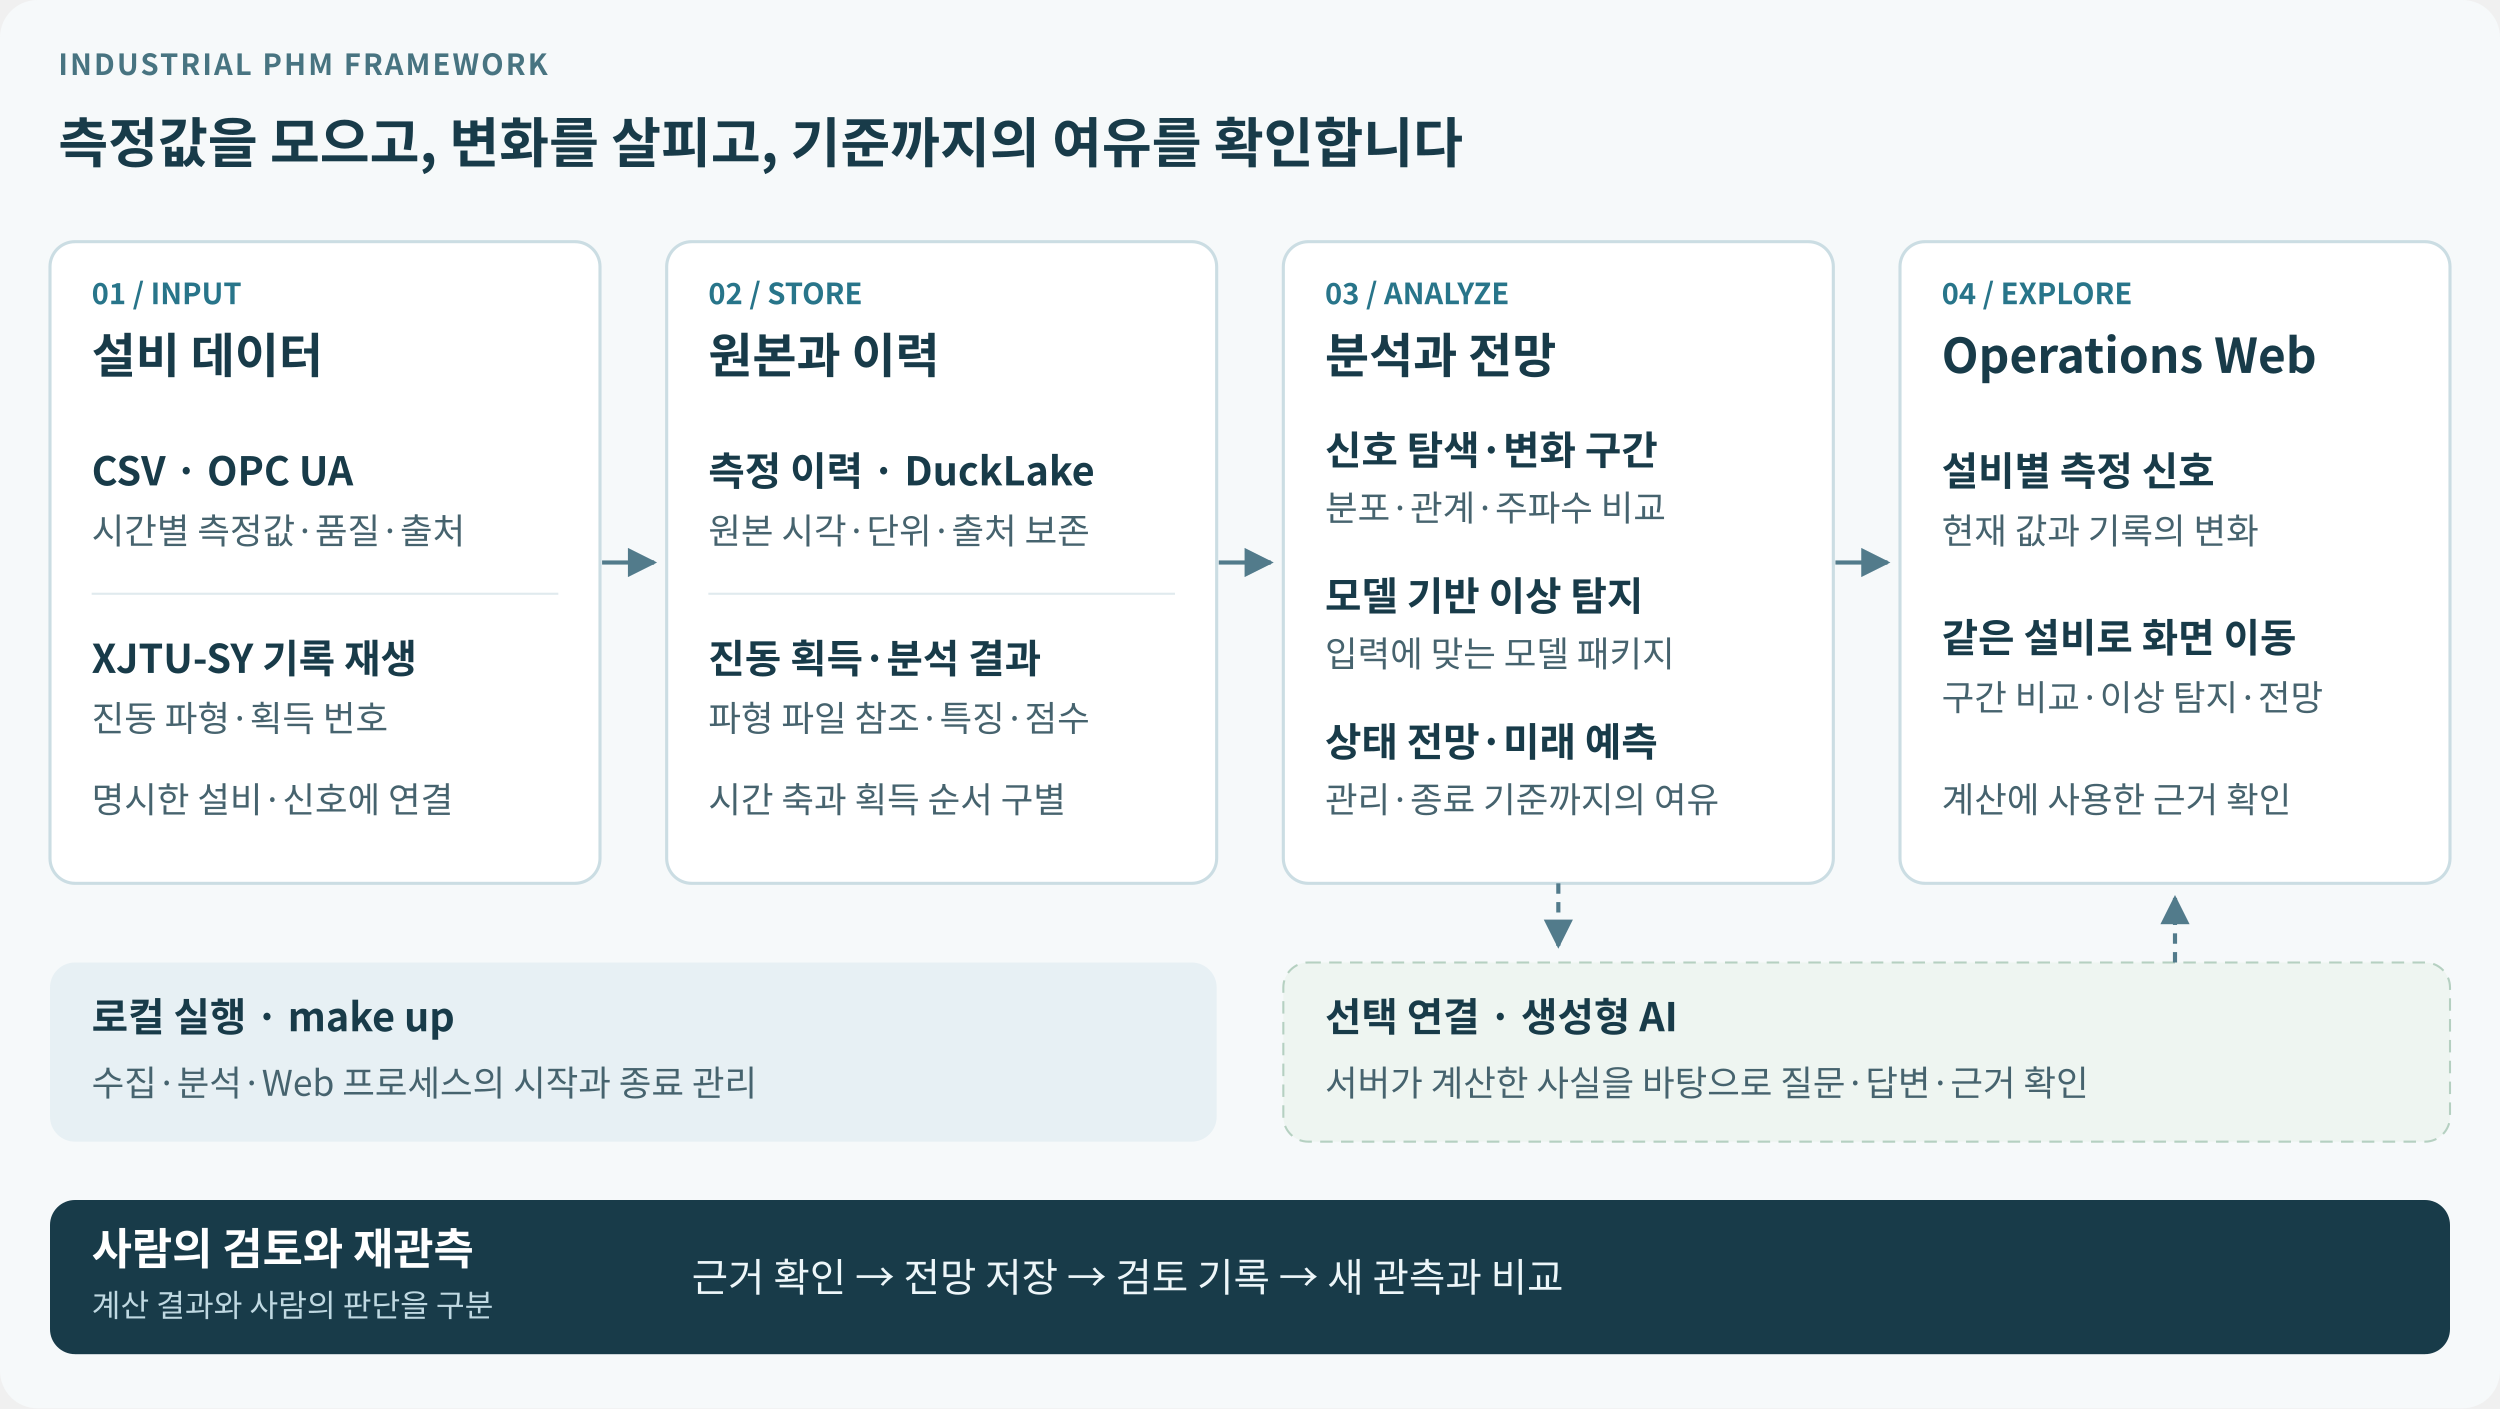
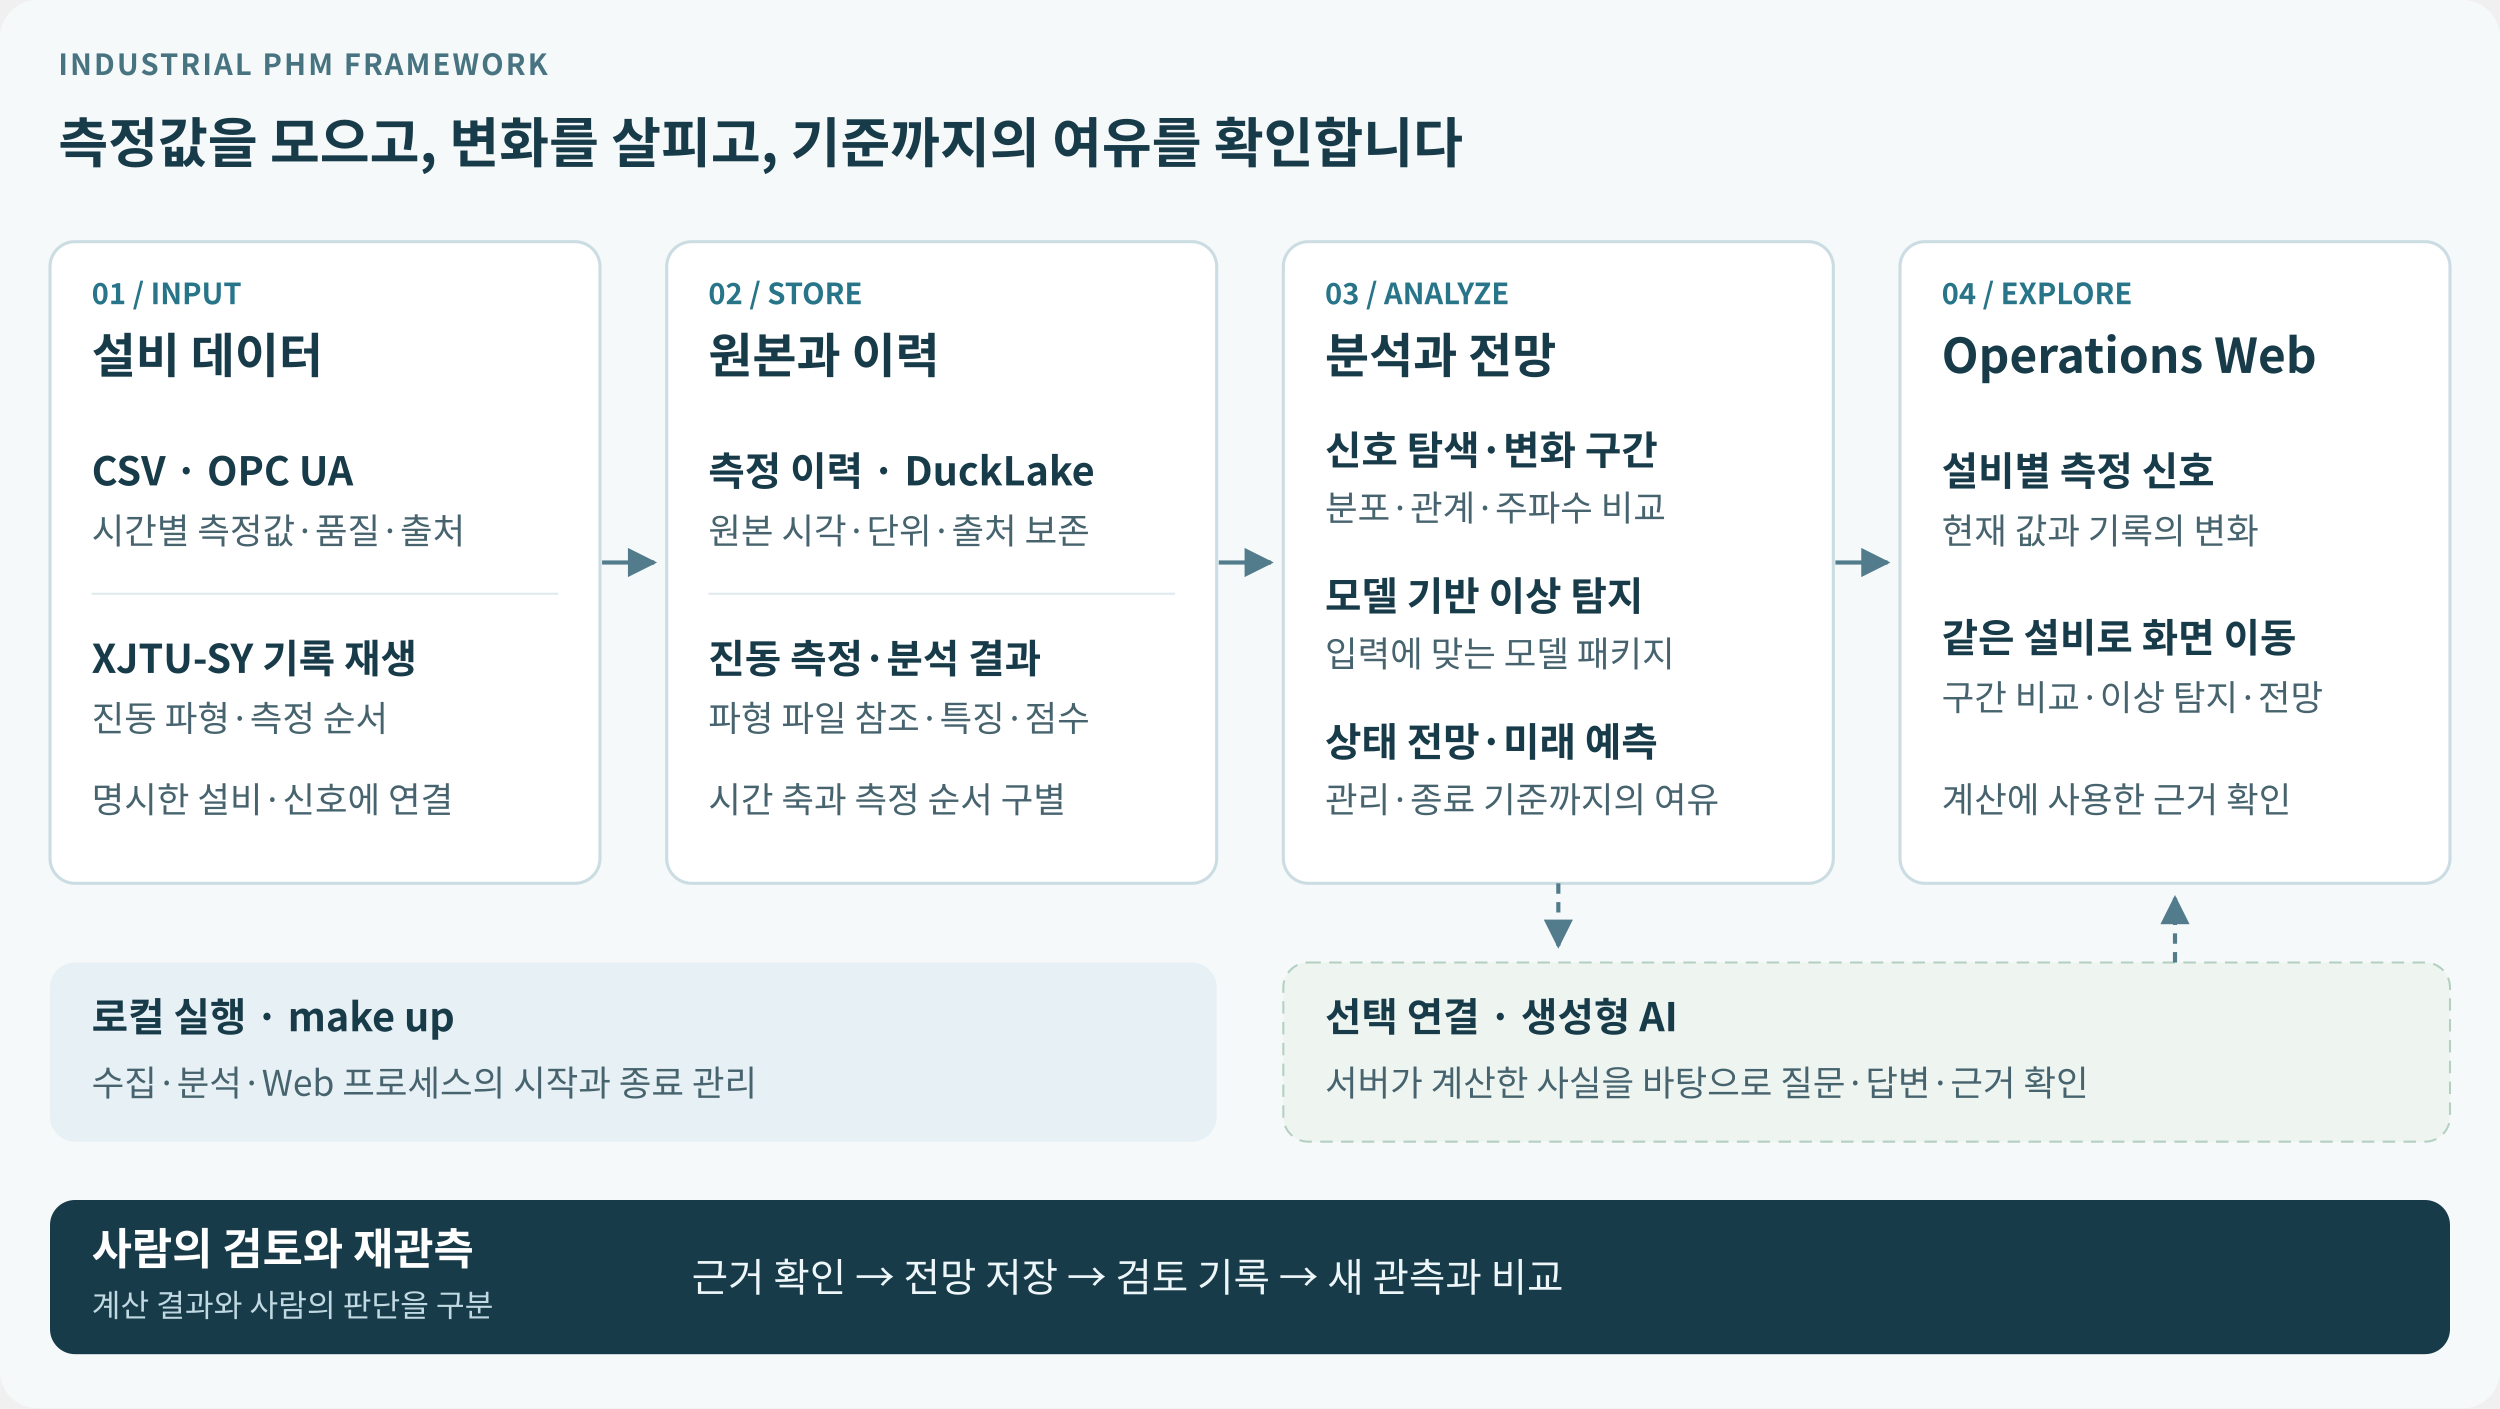
<svg xmlns="http://www.w3.org/2000/svg" width="1200" height="676" viewBox="0 0 1200 676" role="img" aria-labelledby="title desc">
  <defs>
    <marker id="arrow" viewBox="0 0 10 10" refX="9" refY="5" markerWidth="7" markerHeight="7" orient="auto-start-reverse">
      <path d="M0 0 10 5 0 10Z" fill="#527b8b" />
    </marker>
    <style>
      text{font-family:"Noto Sans CJK KR","Noto Sans KR","Malgun Gothic",sans-serif;fill:#183b49}
      .title{font-size:26px;font-weight:700}.eyebrow{font-size:14px;font-weight:700;letter-spacing:1px;fill:#487481}
      .heading{font-size:23px;font-weight:700}.label{font-size:19px;font-weight:600}.body{font-size:17px;fill:#46636e}
      .card{fill:#fff;stroke:#cbdde3;stroke-width:1.5}.line{fill:none;stroke:#527b8b;stroke-width:2;marker-end:url(#arrow)}
      .number{font-size:14px;font-weight:700;fill:#28758a}
    </style>
  </defs>
  <rect width="1200" height="676" rx="18" fill="#f6f9fa" />
  <text class="eyebrow" x="28" y="36">INDUSTRIAL PHM FRAMEWORK</text>
  <text class="title" x="28" y="78">측정값을 모으고, 변화를 살피고, 기준까지의 여유를 확인합니다</text>
  <g>
    <rect class="card" x="24" y="116" width="264" height="308" rx="12" />
    <rect class="card" x="320" y="116" width="264" height="308" rx="12" />
    <rect class="card" x="616" y="116" width="264" height="308" rx="12" />
    <rect class="card" x="912" y="116" width="264" height="308" rx="12" />
  </g>
  <g>
    <text class="number" x="44" y="146">01 / INPUT</text>
    <text class="heading" x="44" y="179">설비 데이터</text>
    <text class="label" x="44" y="233">CSV · OPC UA</text>
    <text class="body" x="44" y="261">시간별 측정값·품질·출처</text>
    <path d="M44 285H268" stroke="#e0eaee" />
    <text class="label" x="44" y="323">XJTU-SY 기록 재생</text>
-     <text class="body" x="44" y="351">진동 파형·획득 번호</text>
+     <text class="body" x="44" y="351">진동 파형·측정 순서</text>
    <text class="body" x="44" y="390">명시한 설비·신호에 연결</text>
  </g>
  <g>
    <text class="number" x="340" y="146">02 / STORE</text>
    <text class="heading" x="340" y="179">원본과 이력</text>
    <text class="label" x="340" y="233">측정 이력 · DuckLake</text>
    <text class="body" x="340" y="261">원본 시각·단위·출처 보존</text>
    <path d="M340 285H564" stroke="#e0eaee" />
-     <text class="label" x="340" y="323">진동 획득·분석 결과</text>
+     <text class="label" x="340" y="323">진동 측정·분석 결과</text>
    <text class="body" x="340" y="351">파형 파일 참조·특징·점수</text>
-     <text class="body" x="340" y="390">시간 축과 획득 순서 구별</text>
+     <text class="body" x="340" y="390">시간 축과 측정 순서 구별</text>
  </g>
  <g>
    <text class="number" x="636" y="146">03 / ANALYZE</text>
    <text class="heading" x="636" y="179">분석과 전망</text>
    <text class="label" x="636" y="223">신호 탐색·변화 구간</text>
    <text class="body" x="636" y="250">분포·관계·주파수 비교</text>
    <text class="label" x="636" y="293">모델 기반 이상 탐지</text>
    <text class="body" x="636" y="320">입력에 맞는 모델 패키지</text>
    <text class="label" x="636" y="363">상태 전망·미래 예측</text>
    <text class="body" x="636" y="390">관리·종료 기준까지의 여유</text>
  </g>
  <g>
    <text class="number" x="932" y="146">04 / EXPLORE</text>
    <text class="heading" x="932" y="179">Operations Web</text>
    <text class="label" x="932" y="233">설비별 측정 신호</text>
    <text class="body" x="932" y="261">현재 값과 기록의 변화</text>
    <text class="label" x="932" y="313">같은 설비로 화면 이동</text>
    <text class="body" x="932" y="341">구간 비교·이상 탐지·전망</text>
    <text class="body" x="932" y="390">계산에 사용한 근거 확인</text>
  </g>
  <path class="line" d="M289 270H314" />
  <path class="line" d="M585 270H610" />
  <path class="line" d="M881 270H906" />
  <rect x="24" y="462" width="560" height="86" rx="12" fill="#e7f0f4" />
  <text class="label" x="44" y="495">로컬 실행 · make up</text>
  <text class="body" x="44" y="526">수집·분석·Web 프로세스의 시작과 종료 관리</text>
  <rect x="616" y="462" width="560" height="86" rx="12" fill="#eef5f1" stroke="#b5d0c1" stroke-dasharray="6 4" />
  <text class="label" x="636" y="495">선택 연결 · 생성형 AI</text>
  <text class="body" x="636" y="526">서버가 계산한 사실을 바탕으로 질문·답변·근거 확인</text>
  <path class="line" d="M748 424V454" stroke-dasharray="5 4" />
  <path class="line" d="M1044 462V431" stroke-dasharray="5 4" />
  <rect x="24" y="576" width="1152" height="74" rx="12" fill="#183b49" />
  <text x="44" y="607" style="font-size:21px;font-weight:700;fill:#fff">사람의 검토와 재관측</text>
  <text x="332" y="620" style="font-size:19px;fill:#edf6f9">근거 확인 → 전망 저장 → 검토 기록 → 새 관측과 비교</text>
  <text x="44" y="632" style="font-size:15px;fill:#c0d9e2">계산 결과와 사람의 판단을 구분</text>
</svg>
